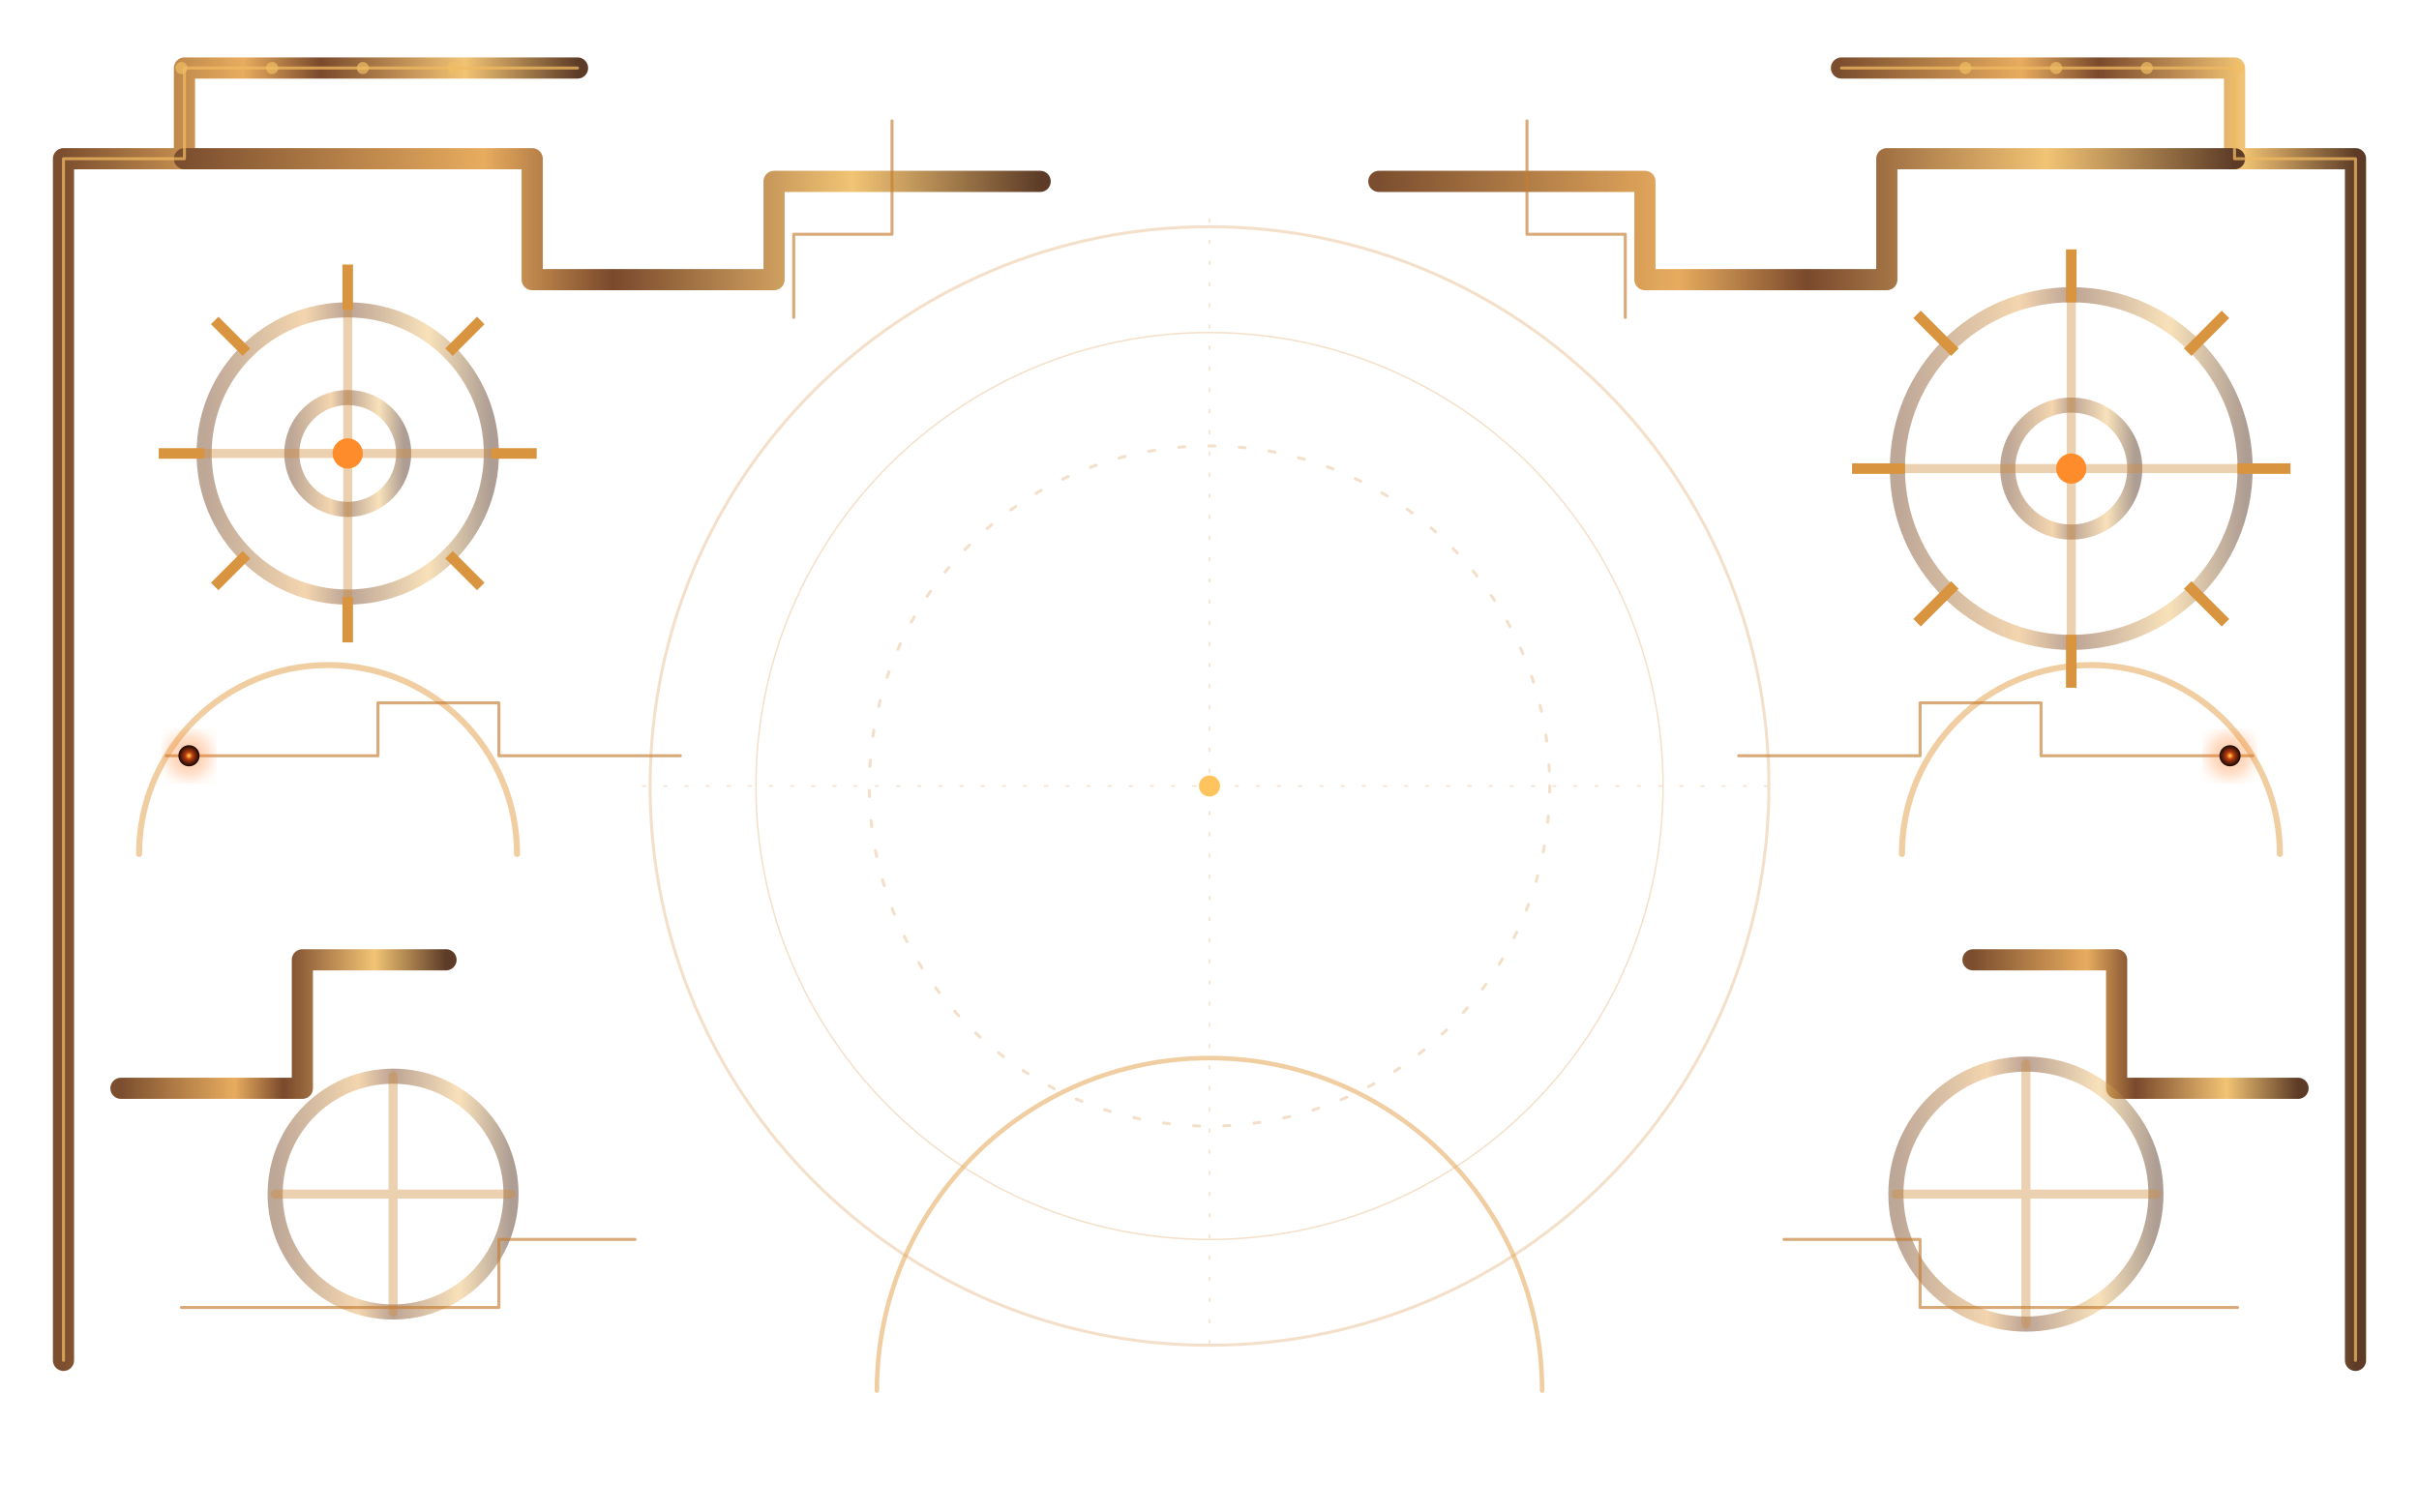
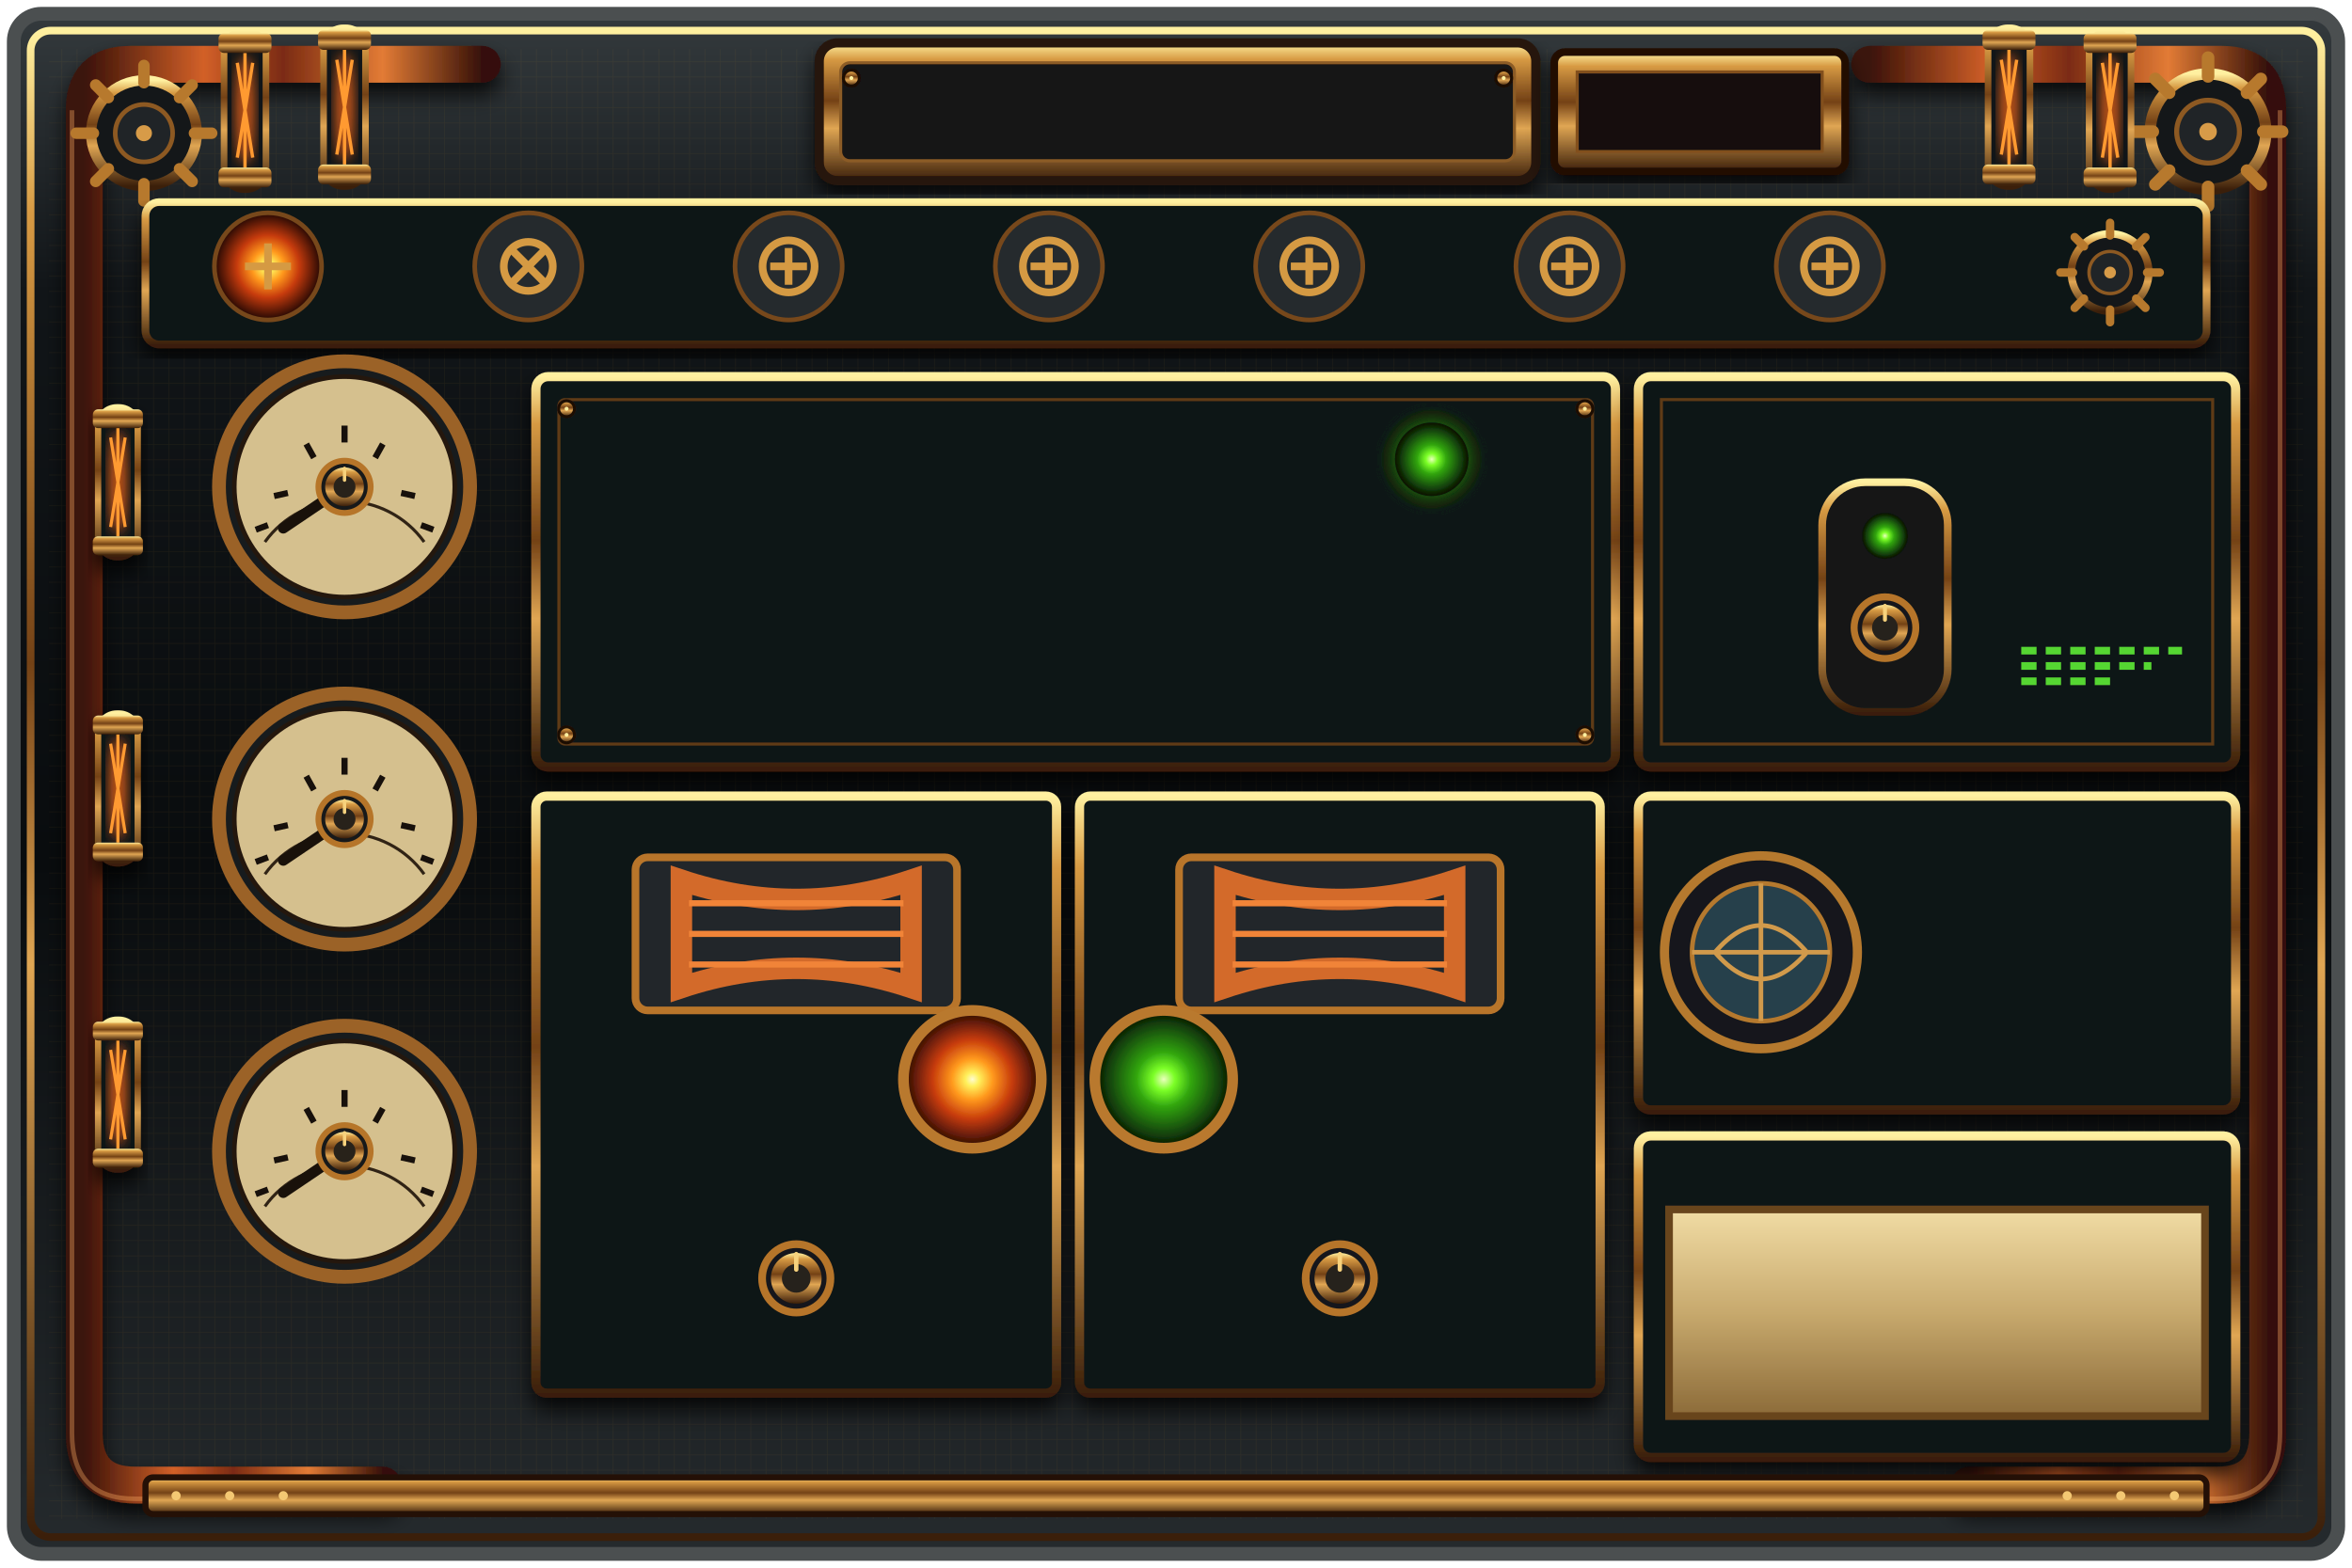
- <svg xmlns="http://www.w3.org/2000/svg" viewBox="0 0 1600 1000">
+ <svg xmlns="http://www.w3.org/2000/svg" viewBox="0 0 1536 1024" preserveAspectRatio="none">
  <defs>
-     <linearGradient id="b" x1="0" x2="1">
-       <stop stop-color="#6d3b18" />
-       <stop offset=".35" stop-color="#e5a34d" />
-       <stop offset=".5" stop-color="#6b3515" />
-       <stop offset=".78" stop-color="#f0bd65" />
-       <stop offset="1" stop-color="#4b260f" />
-     </linearGradient>
-     <radialGradient id="g">
-       <stop stop-color="#fff2a0" />
-       <stop offset=".12" stop-color="#ff9b2e" />
-       <stop offset=".35" stop-color="#b63d12" />
-       <stop offset="1" stop-color="#160703" />
+     <linearGradient id="steel" x2="0" y2="1">
+       <stop stop-color="#343a3d" />
+       <stop offset=".18" stop-color="#111518" />
+       <stop offset=".55" stop-color="#090c0e" />
+       <stop offset="1" stop-color="#252a2d" />
+     </linearGradient>
+     <linearGradient id="brass" x2="0" y2="1">
+       <stop stop-color="#fff0a0" />
+       <stop offset=".12" stop-color="#d79a43" />
+       <stop offset=".42" stop-color="#744216" />
+       <stop offset=".62" stop-color="#e0a653" />
+       <stop offset="1" stop-color="#3b1f0a" />
+     </linearGradient>
+     <linearGradient id="copper">
+       <stop stop-color="#3b1208" />
+       <stop offset=".3" stop-color="#d26028" />
+       <stop offset=".5" stop-color="#7b2b12" />
+       <stop offset=".75" stop-color="#e27b35" />
+       <stop offset="1" stop-color="#351007" />
+     </linearGradient>
+     <radialGradient id="lamp">
+       <stop stop-color="#fffbd0" />
+       <stop offset=".1" stop-color="#fff05b" />
+       <stop offset=".3" stop-color="#ff981c" />
+       <stop offset=".58" stop-color="#c63b0d" />
+       <stop offset="1" stop-color="#210703" />
    </radialGradient>
+     <radialGradient id="green">
+       <stop stop-color="#eaffbc" />
+       <stop offset=".16" stop-color="#7cff27" />
+       <stop offset=".4" stop-color="#31a50f" />
+       <stop offset="1" stop-color="#061004" />
+     </radialGradient>
+     <linearGradient id="paper" x2="0" y2="1">
+       <stop stop-color="#f1dca4" />
+       <stop offset=".5" stop-color="#c7a96d" />
+       <stop offset="1" stop-color="#8c6b39" />
+     </linearGradient>
+     <pattern id="grid" width="10" height="10" patternUnits="userSpaceOnUse">
+       <path d="M10 0H0V10" fill="none" stroke="#d18b37" stroke-opacity=".09" />
+     </pattern>
+     <filter id="shadow">
+       <feDropShadow dx="0" dy="8" stdDeviation="7" flood-color="#000" flood-opacity=".8" />
+     </filter>
    <filter id="glow">
-       <feGaussianBlur stdDeviation="5" />
+       <feGaussianBlur stdDeviation="6" />
    </filter>
+     <g id="bolt">
+       <circle r="8" fill="url(#brass)" stroke="#1c0d05" stroke-width="3" />
+       <circle r="2" fill="#fff1a1" />
+     </g>
+     <g id="gear">
+       <circle r="46" fill="#141719" stroke="url(#brass)" stroke-width="9" />
+       <circle r="25" fill="#202427" stroke="#8d5922" stroke-width="4" />
+       <circle r="7" fill="#d79b48" />
+       <path d="M0-44v-15M0 44v15M44 0h15M-44 0h-15M31-31l11-11M-31 31l-11 11M31 31l11 11M-31-31l-11-11" stroke="#b7792d" stroke-width="10" stroke-linecap="round" />
+     </g>
+     <g id="tube">
+       <rect x="-19" y="-72" width="38" height="144" rx="18" fill="#111518" stroke="url(#brass)" stroke-width="6" />
+       <ellipse rx="10" ry="49" fill="#ff6a16" opacity=".7" filter="url(#glow)" />
+       <path d="M-7-43L7 43M7-43L-7 43M0-52V52" stroke="#ff9a31" stroke-width="3" />
+       <rect x="-24" y="-70" width="48" height="18" rx="5" fill="url(#brass)" />
+       <rect x="-24" y="52" width="48" height="18" rx="5" fill="url(#brass)" />
+     </g>
+     <g id="knob">
+       <circle r="31" fill="#17191a" stroke="#b67529" stroke-width="7" />
+       <circle r="23" fill="url(#brass)" />
+       <circle r="13" fill="#28221a" />
+       <path d="M0-8V-22" stroke="#f7d27d" stroke-width="4" stroke-linecap="round" />
+     </g>
+     <g id="gauge">
+       <circle r="82" fill="#171b1d" stroke="#9b6227" stroke-width="9" />
+       <circle r="72" fill="#d5c08e" stroke="#24170d" stroke-width="3" />
+       <path d="M-52 36A64 64 0 0 1 52 36" fill="none" stroke="#302315" stroke-width="2" />
+       <path d="M-58 28l8-3M-46 6l9-2M-25-28l5 9M0-40v11M25-28l-5 9M46 6l-9-2M58 28l-8-3" stroke="#17100b" stroke-width="4" />
+       <path d="M-40 27L0 0" stroke="#19110a" stroke-width="7" stroke-linecap="round" />
+       <circle r="11" fill="#27201a" stroke="#c18a40" stroke-width="4" />
+     </g>
  </defs>
-   <g fill="none" stroke-linecap="round" stroke-linejoin="round">
-     <g stroke="url(#b)" stroke-width="14" opacity=".9">
-       <path d="M42 900V105h80V45h260" />
-       <path d="M1558 900V105h-80V45h-260" />
-       <path d="M122 105h230v80h160v-65h176" />
-       <path d="M1478 105h-230v80h-160v-65h-176" />
-       <path d="M80 720h120v-85h95" />
-       <path d="M1520 720h-120v-85h-95" />
-     </g>
-     <g stroke="#f0b960" stroke-width="2" opacity=".75">
-       <path d="M42 900V105h80V45h260" />
-       <path d="M1558 900V105h-80V45h-260" />
-     </g>
-     <g opacity=".28" stroke="#d8913f">
-       <circle cx="800" cy="520" r="370" stroke-width="2" />
-       <circle cx="800" cy="520" r="300" stroke-width="1" />
-       <circle cx="800" cy="520" r="225" stroke-width="2" stroke-dasharray="4 16" />
-       <path d="M800 145v750M425 520h750" stroke-width="1" stroke-dasharray="2 12" />
-     </g>
-     <g stroke="url(#b)" stroke-width="10" opacity=".45">
-       <circle cx="230" cy="300" r="95" />
-       <circle cx="230" cy="300" r="37" />
-       <circle cx="1370" cy="310" r="115" />
-       <circle cx="1370" cy="310" r="42" />
-       <circle cx="260" cy="790" r="78" />
-       <circle cx="1340" cy="790" r="86" />
-     </g>
-     <g stroke="#d08b3b" stroke-width="6" opacity=".4">
-       <path d="M230 185v230M115 300h230M1490 310h-240M1370 195v230M260 712v156M182 790h156M1254 790h172M1340 704v172" />
-     </g>
-     <g stroke="#e2a14c" opacity=".52">
-       <path d="M92 565a125 125 0 0 1 250 0" stroke-width="4" />
-       <path d="M1258 565a125 125 0 0 1 250 0" stroke-width="4" />
-       <path d="M580 920a220 220 0 0 1 440 0" stroke-width="3" />
-     </g>
-     <g stroke="#c47d31" stroke-width="2" opacity=".65">
-       <path d="M110 500h140v-35h80v35h120" />
-       <path d="M1490 500h-140v-35h-80v35h-120" />
-       <path d="M120 865h210v-45h90" />
-       <path d="M1480 865h-210v-45h-90" />
-       <path d="M590 80v75h-65v55M1010 80v75h65v55" />
-     </g>
-     <g>
-       <circle cx="125" cy="500" r="15" fill="#ff7b20" opacity=".35" filter="url(#glow)" />
-       <circle cx="125" cy="500" r="7" fill="url(#g)" />
-       <circle cx="1475" cy="500" r="15" fill="#ff7b20" opacity=".35" filter="url(#glow)" />
-       <circle cx="1475" cy="500" r="7" fill="url(#g)" />
-     </g>
-     <g fill="#f0bd64" opacity=".7">
-       <circle cx="120" cy="45" r="4" />
-       <circle cx="180" cy="45" r="4" />
-       <circle cx="240" cy="45" r="4" />
-       <circle cx="300" cy="45" r="4" />
-       <circle cx="1300" cy="45" r="4" />
-       <circle cx="1360" cy="45" r="4" />
-       <circle cx="1420" cy="45" r="4" />
-       <circle cx="1480" cy="45" r="4" />
-     </g>
-   </g>
-   <g>
-     <circle cx="230" cy="300" r="10" fill="#ff8c2a">
-       <animate attributeName="opacity" values=".2;1;.25;.8;.2" dur="2.8s" repeatCount="indefinite" />
-     </circle>
-     <circle cx="1370" cy="310" r="10" fill="#ff8c2a">
-       <animate attributeName="opacity" values=".9;.25;1;.2;.9" dur="3.4s" repeatCount="indefinite" />
-     </circle>
-     <circle cx="800" cy="520" r="7" fill="#ffc45d">
-       <animate attributeName="r" values="5;11;5" dur="2.2s" repeatCount="indefinite" />
-     </circle>
-     <g transform="translate(230 300)">
-       <g stroke="#d9943f" stroke-width="7">
-         <path d="M0-125V-95M0 95v30M-125 0h30M95 0h30M-88-88l21 21M67 67l21 21M88-88l-21 21M-67 67l-21 21" />
-       </g>
-       <animateTransform attributeName="transform" type="rotate" from="0 230 300" to="360 230 300" dur="26s" repeatCount="indefinite" />
-     </g>
-     <g transform="translate(1370 310)">
-       <g stroke="#d9943f" stroke-width="7">
-         <path d="M0-145V-110M0 110v35M-145 0h35M110 0h35M-102-102l25 25M77 77l25 25M102-102l-25 25M-77 77l-25 25" />
-       </g>
-       <animateTransform attributeName="transform" type="rotate" from="360 1370 310" to="0 1370 310" dur="31s" repeatCount="indefinite" />
-     </g>
+   <rect x="9" y="9" width="1518" height="1006" rx="18" fill="url(#steel)" stroke="#4b4f50" stroke-width="9" />
+   <rect x="20" y="20" width="1496" height="984" rx="13" fill="none" stroke="url(#brass)" stroke-width="5" />
+   <rect x="32" y="32" width="1472" height="960" fill="url(#grid)" opacity=".8" />
+   <g fill="none" stroke="url(#copper)" stroke-width="24" stroke-linecap="round" filter="url(#shadow)">
+     <path d="M55 72V936Q55 970 88 970H250" />
+     <path d="M1481 72V936Q1481 970 1448 970H1286" />
+     <path d="M55 72Q55 42 85 42H315" />
+     <path d="M1481 72Q1481 42 1451 42H1221" />
+   </g>
+   <g fill="none" stroke="#f1a15a" stroke-opacity=".4" stroke-width="3">
+     <path d="M47 72V936Q47 979 88 979H250" />
+     <path d="M1489 72V936Q1489 979 1448 979H1286" />
+   </g>
+   <use href="#gear" transform="translate(94 87) scale(.75)" />
+   <use href="#gear" transform="translate(1442 86) scale(.82)" />
+   <use href="#tube" transform="translate(160 72) scale(.72)" />
+   <use href="#tube" transform="translate(225 70) scale(.72)" />
+   <use href="#tube" transform="translate(1312 70) scale(.72)" />
+   <use href="#tube" transform="translate(1378 72) scale(.72)" />
+   <g filter="url(#shadow)">
+     <rect x="535" y="28" width="468" height="90" rx="12" fill="url(#brass)" stroke="#251207" stroke-width="6" />
+     <rect x="549" y="41" width="440" height="64" rx="6" fill="#181312" stroke="#8c5b25" stroke-width="2" />
+     <use href="#bolt" transform="translate(556 51) scale(.65)" />
+     <use href="#bolt" transform="translate(982 51) scale(.65)" />
+   </g>
+   <g filter="url(#shadow)">
+     <rect x="1015" y="34" width="190" height="78" rx="7" fill="url(#brass)" stroke="#241006" stroke-width="5" />
+     <rect x="1030" y="47" width="160" height="52" fill="#151111" stroke="#82501e" stroke-width="2" />
+   </g>
+   <rect x="95" y="132" width="1346" height="93" rx="9" fill="#111517" stroke="url(#brass)" stroke-width="5" filter="url(#shadow)" />
+   <g stroke="#77481b" stroke-width="3">
+     <circle cx="175" cy="174" r="35" fill="url(#lamp)" />
+     <circle cx="345" cy="174" r="35" fill="#252a2d" />
+     <circle cx="515" cy="174" r="35" fill="#252a2d" />
+     <circle cx="685" cy="174" r="35" fill="#252a2d" />
+     <circle cx="855" cy="174" r="35" fill="#252a2d" />
+     <circle cx="1025" cy="174" r="35" fill="#252a2d" />
+     <circle cx="1195" cy="174" r="35" fill="#252a2d" />
+   </g>
+   <g fill="none" stroke="#d59a43" stroke-width="5">
+     <path d="M160 174h30M175 159v30" />
+     <circle cx="345" cy="174" r="16" />
+     <path d="M335 164l20 20M355 164l-20 20" />
+     <circle cx="515" cy="174" r="17" />
+     <path d="M503 174h24M515 162v24" />
+     <circle cx="685" cy="174" r="17" />
+     <path d="M673 174h24M685 162v24" />
+     <circle cx="855" cy="174" r="17" />
+     <path d="M843 174h24M855 162v24" />
+     <circle cx="1025" cy="174" r="17" />
+     <path d="M1013 174h24M1025 162v24" />
+     <circle cx="1195" cy="174" r="17" />
+     <path d="M1183 174h24M1195 162v24" />
+   </g>
+   <use href="#gear" transform="translate(1378 178) scale(.55)" />
+   <g filter="url(#shadow)">
+     <use href="#tube" transform="translate(77 315) scale(.68)" />
+     <use href="#tube" transform="translate(77 515) scale(.68)" />
+     <use href="#tube" transform="translate(77 715) scale(.68)" />
+   </g>
+   <g transform="translate(225 318)">
+     <use href="#gauge" />
+     <use href="#knob" transform="translate(0 0) scale(.55)" />
+   </g>
+   <g transform="translate(225 535)">
+     <use href="#gauge" />
+     <use href="#knob" transform="translate(0 0) scale(.55)" />
+   </g>
+   <g transform="translate(225 752)">
+     <use href="#gauge" />
+     <use href="#knob" transform="translate(0 0) scale(.55)" />
+   </g>
+   <g filter="url(#shadow)">
+     <rect x="350" y="246" width="705" height="255" rx="8" fill="#111619" stroke="url(#brass)" stroke-width="6" />
+     <rect x="365" y="261" width="675" height="225" rx="4" fill="none" stroke="#5e3b19" stroke-width="2" />
+     <use href="#bolt" transform="translate(370 267) scale(.65)" />
+     <use href="#bolt" transform="translate(1035 267) scale(.65)" />
+     <use href="#bolt" transform="translate(370 480) scale(.65)" />
+     <use href="#bolt" transform="translate(1035 480) scale(.65)" />
+     <circle cx="935" cy="300" r="30" fill="url(#green)" filter="url(#glow)" />
+     <circle cx="935" cy="300" r="24" fill="url(#green)" />
+   </g>
+   <g filter="url(#shadow)">
+     <rect x="1070" y="246" width="390" height="255" rx="8" fill="#111619" stroke="url(#brass)" stroke-width="6" />
+     <rect x="1085" y="261" width="360" height="225" fill="none" stroke="#5e3b19" stroke-width="2" />
+     <rect x="1190" y="315" width="82" height="150" rx="28" fill="#121618" stroke="url(#brass)" stroke-width="5" />
+     <circle cx="1231" cy="350" r="15" fill="url(#green)" />
+     <use href="#knob" transform="translate(1231 410) scale(.65)" />
+     <path d="M1320 425h105" stroke="#55d632" stroke-width="5" stroke-dasharray="10 6" />
+     <path d="M1320 435h85" stroke="#55d632" stroke-width="5" stroke-dasharray="10 6" />
+     <path d="M1320 445h60" stroke="#55d632" stroke-width="5" stroke-dasharray="10 6" />
+   </g>
+   <g filter="url(#shadow)">
+     <rect x="350" y="520" width="340" height="390" rx="7" fill="#101416" stroke="url(#brass)" stroke-width="6" />
+     <rect x="705" y="520" width="340" height="390" rx="7" fill="#101416" stroke="url(#brass)" stroke-width="6" />
+     <g transform="translate(520 610)">
+       <rect x="-105" y="-50" width="210" height="100" rx="8" fill="#24282a" stroke="#b8752b" stroke-width="5" />
+       <path d="M-75-35Q0-10 75-35v70Q0 10-75 35Z" fill="none" stroke="#d36b2b" stroke-width="14" />
+       <path d="M-70-20h140M-70 0h140M-70 20h140" stroke="#f18438" stroke-width="4" />
+     </g>
+     <g transform="translate(875 610)">
+       <rect x="-105" y="-50" width="210" height="100" rx="8" fill="#24282a" stroke="#b8752b" stroke-width="5" />
+       <path d="M-75-35Q0-10 75-35v70Q0 10-75 35Z" fill="none" stroke="#d36b2b" stroke-width="14" />
+       <path d="M-70-20h140M-70 0h140M-70 20h140" stroke="#f18438" stroke-width="4" />
+     </g>
+     <circle cx="635" cy="705" r="45" fill="url(#lamp)" stroke="#b9792e" stroke-width="7" />
+     <circle cx="760" cy="705" r="45" fill="url(#green)" stroke="#b9792e" stroke-width="7" />
+     <use href="#knob" transform="translate(520 835) scale(.72)" />
+     <use href="#knob" transform="translate(875 835) scale(.72)" />
+   </g>
+   <g filter="url(#shadow)">
+     <rect x="1070" y="520" width="390" height="205" rx="8" fill="#111619" stroke="url(#brass)" stroke-width="6" />
+     <circle cx="1150" cy="622" r="63" fill="#15191a" stroke="#b5792d" stroke-width="6" />
+     <circle cx="1150" cy="622" r="45" fill="#263f4c" stroke="#b5792d" stroke-width="3" />
+     <path d="M1120 622q30-35 60 0q-30 35-60 0M1150 577v90M1105 622h90" fill="none" stroke="#d19a4b" stroke-width="3" />
+     <rect x="1070" y="742" width="390" height="210" rx="8" fill="#111619" stroke="url(#brass)" stroke-width="6" />
+     <rect x="1090" y="790" width="350" height="135" fill="url(#paper)" stroke="#68451f" stroke-width="5" />
+   </g>
+   <rect x="95" y="965" width="1346" height="24" rx="5" fill="url(#brass)" stroke="#241006" stroke-width="4" />
+   <g fill="#f4c873">
+     <circle cx="115" cy="977" r="3" />
+     <circle cx="150" cy="977" r="3" />
+     <circle cx="185" cy="977" r="3" />
+     <circle cx="1350" cy="977" r="3" />
+     <circle cx="1385" cy="977" r="3" />
+     <circle cx="1420" cy="977" r="3" />
  </g>
</svg>
